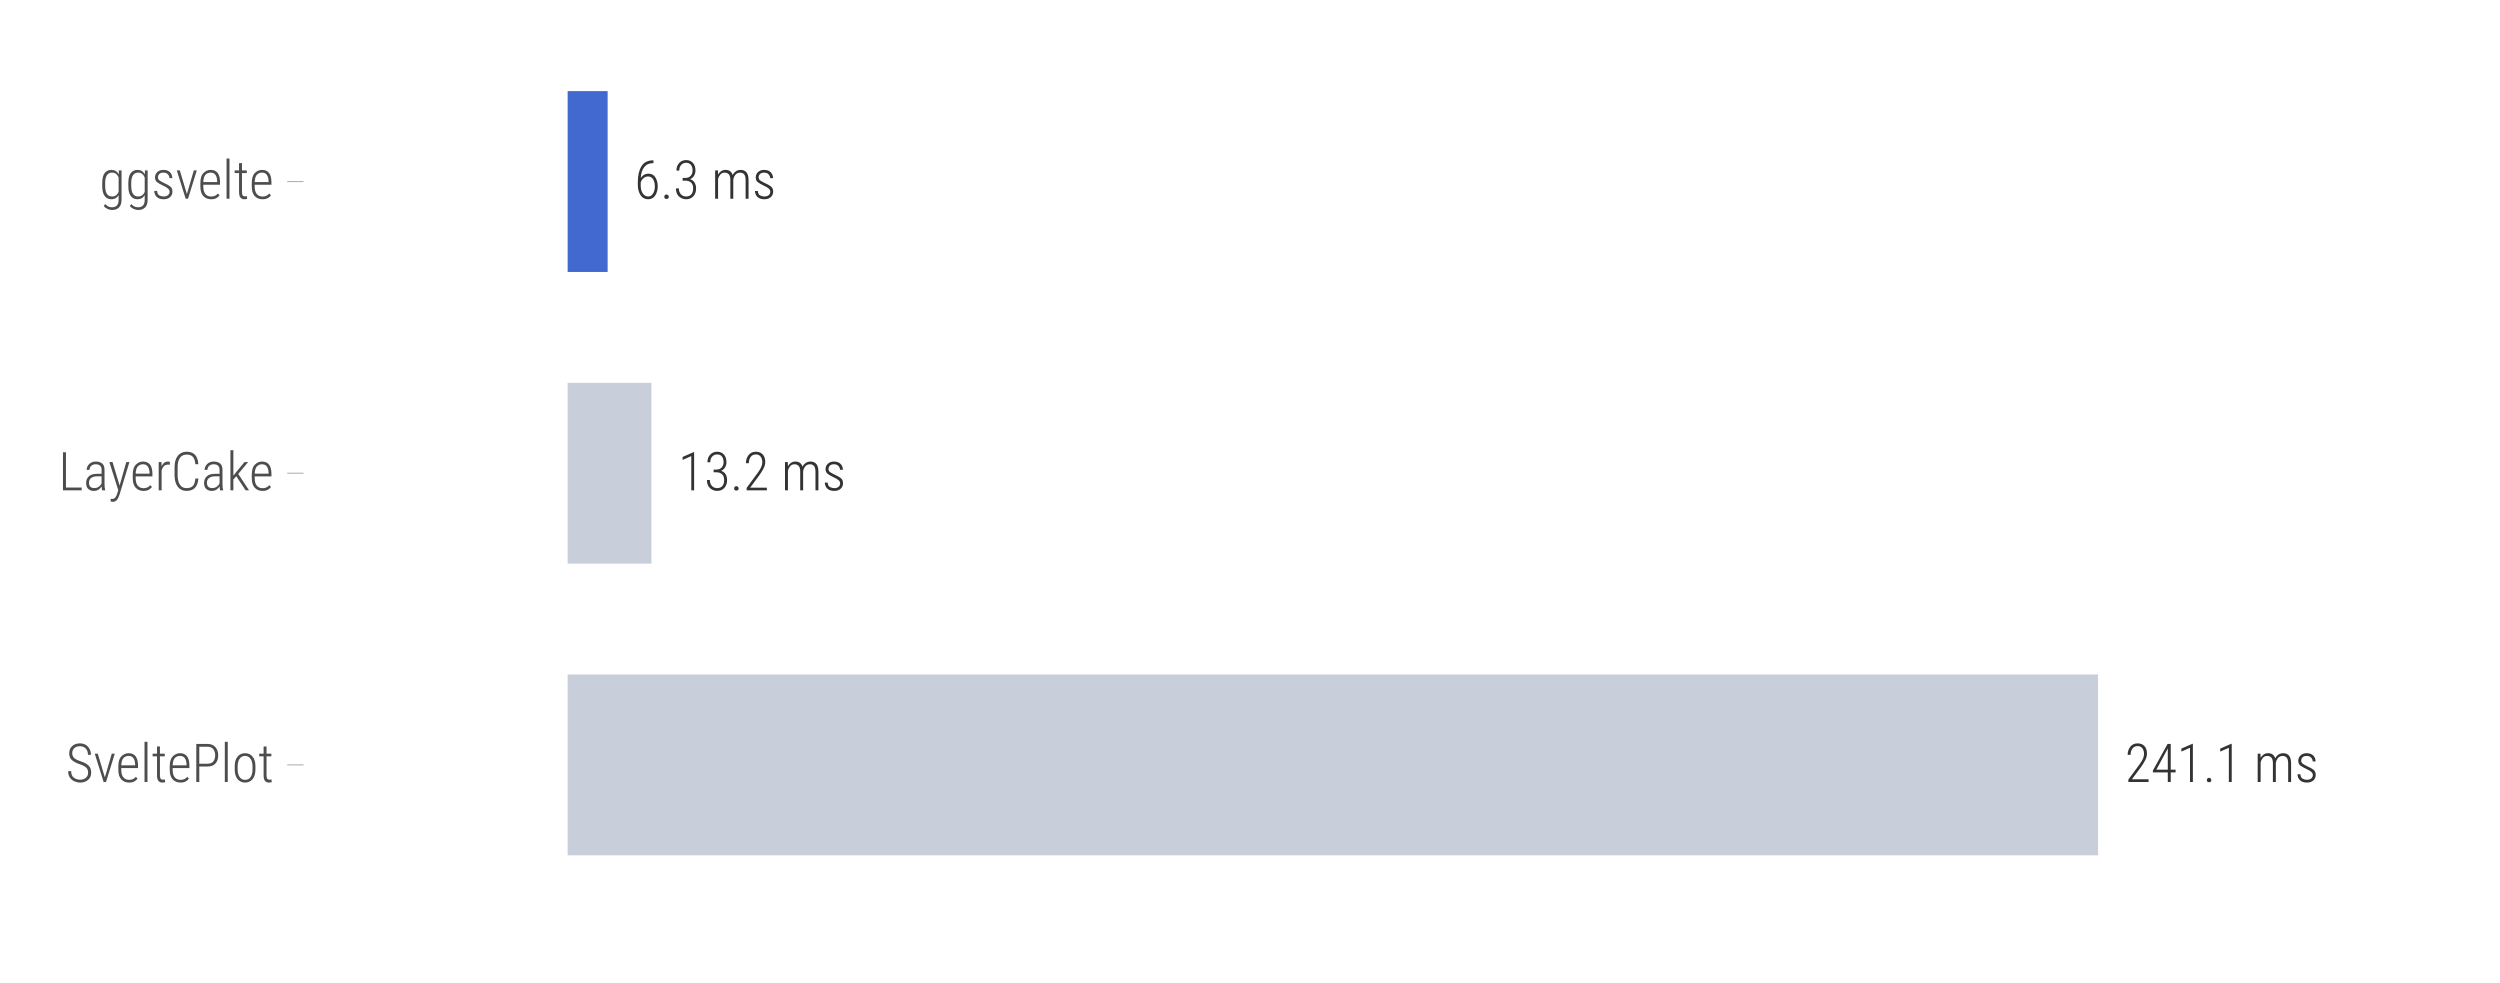
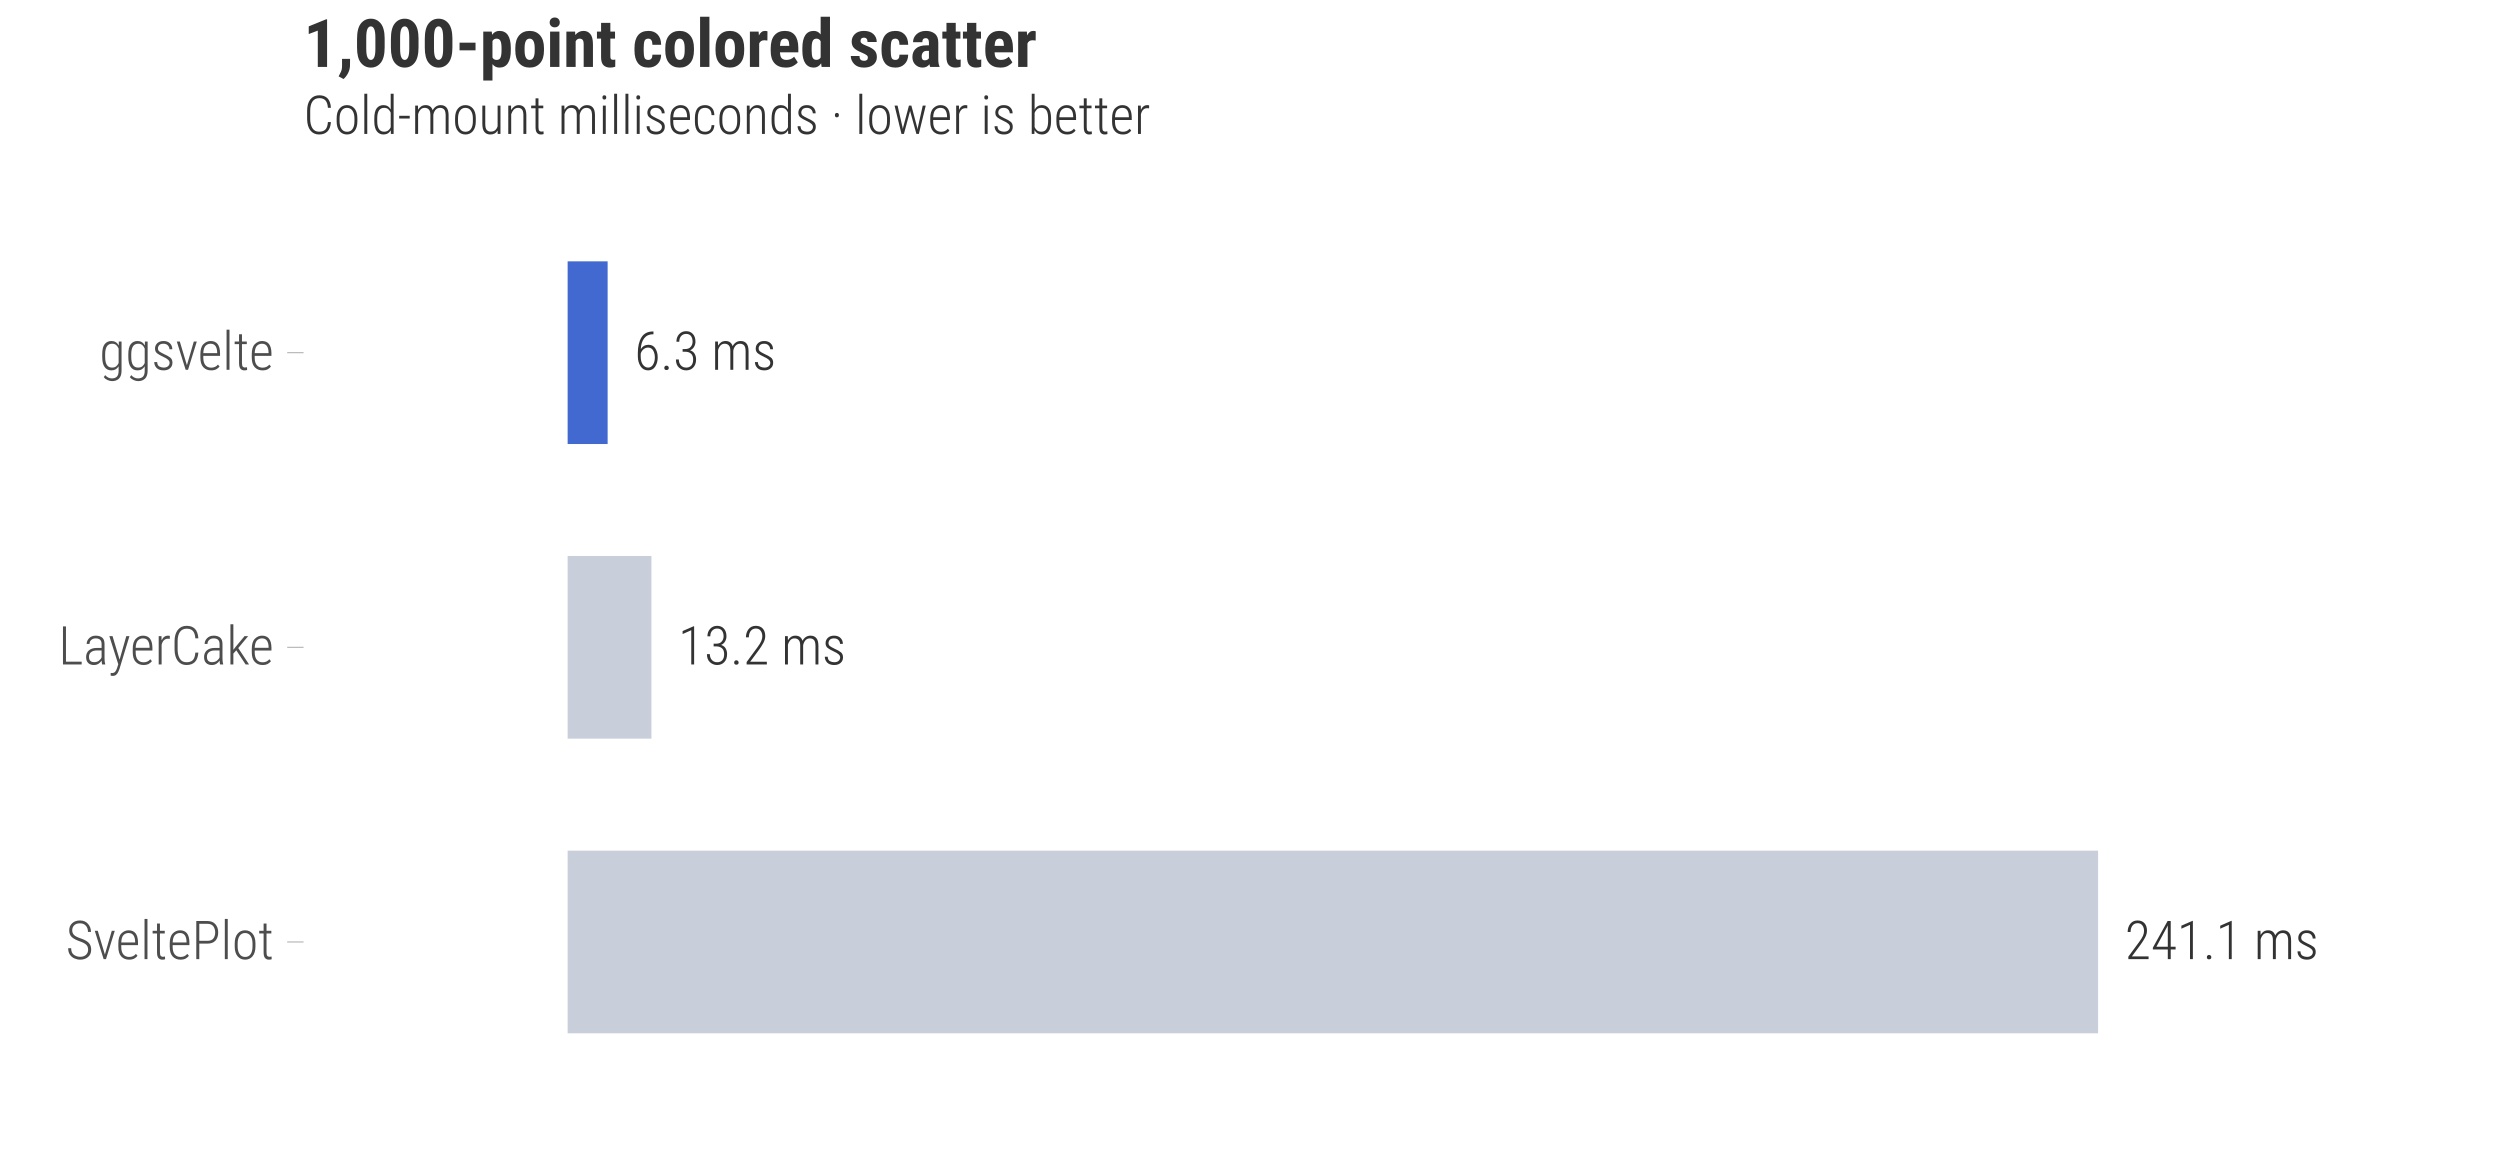
- <svg xmlns="http://www.w3.org/2000/svg" width="560" height="220" viewBox="0 0 560 220" role="img" aria-label="Bar chart of cold-mount time for a 1,000-point colored scatter: ggsvelte 6.3 ms, LayerCake 13.2 ms, SveltePlot 241.1 ms. Lower is better." class="gg-plot" font-family="&quot;Roboto Condensed&quot;, &quot;Arial Narrow&quot;, Arial, sans-serif" font-size="11" font-weight="300" text-rendering="optimizeLegibility" shape-rendering="geometricPrecision">
-   <rect class="gg-paper" width="560" height="220" fill="var(--gg-paper, #ffffff)" />
+ <svg xmlns="http://www.w3.org/2000/svg" width="560" height="260" viewBox="0 0 560 260" role="img" aria-label="Bar chart of cold-mount time for a 1,000-point colored scatter: ggsvelte 6.3 ms, LayerCake 13.2 ms, SveltePlot 241.1 ms. Lower is better." class="gg-plot" font-family="&quot;Roboto Condensed&quot;, &quot;Arial Narrow&quot;, Arial, sans-serif" font-size="11" font-weight="300" text-rendering="optimizeLegibility" shape-rendering="geometricPrecision">
+   <rect class="gg-paper" width="560" height="260" fill="var(--gg-paper, #ffffff)" />
+   <text class="gg-title" x="68" y="15" font-size="15" font-weight="700" fill="var(--gg-ink, #333333)">1,000-point colored scatter</text>
+   <text class="gg-subtitle" x="68" y="30" font-size="12" font-weight="300" fill="var(--gg-ink, #333333)">Cold-mount milliseconds · lower is better</text>
  <defs>
    <clipPath id="gg-clip-0">
-       <rect width="488" height="196" />
+       <rect width="488" height="198" />
    </clipPath>
  </defs>
-   <g class="gg-panel" data-panel="0" transform="translate(68,8)">
-     <rect class="gg-panel-background" width="488" height="196" fill="var(--gg-panel, #ffffff)" />
+   <g class="gg-panel" data-panel="0" transform="translate(68,46)">
+     <rect class="gg-panel-background" width="488" height="198" fill="var(--gg-panel, #ffffff)" />
    <g class="gg-grid" stroke="var(--gg-grid, transparent)" stroke-width="0.25" vector-effect="non-scaling-stroke">
-       <line x1="59.15" y1="0" x2="59.15" y2="196" />
-       <line x1="130.25" y1="0" x2="130.25" y2="196" />
-       <line x1="201.34" y1="0" x2="201.34" y2="196" />
-       <line x1="272.44" y1="0" x2="272.44" y2="196" />
-       <line x1="343.53" y1="0" x2="343.53" y2="196" />
-       <line x1="414.63" y1="0" x2="414.63" y2="196" />
-       <line x1="485.72" y1="0" x2="485.72" y2="196" />
-       <line x1="0" y1="163.33" x2="488" y2="163.33" />
-       <line x1="0" y1="98" x2="488" y2="98" />
-       <line x1="0" y1="32.67" x2="488" y2="32.67" />
+       <line x1="59.15" y1="0" x2="59.15" y2="198" />
+       <line x1="130.25" y1="0" x2="130.25" y2="198" />
+       <line x1="201.34" y1="0" x2="201.34" y2="198" />
+       <line x1="272.44" y1="0" x2="272.44" y2="198" />
+       <line x1="343.53" y1="0" x2="343.53" y2="198" />
+       <line x1="414.63" y1="0" x2="414.63" y2="198" />
+       <line x1="485.72" y1="0" x2="485.72" y2="198" />
+       <line x1="0" y1="165" x2="488" y2="165" />
+       <line x1="0" y1="99" x2="488" y2="99" />
+       <line x1="0" y1="33" x2="488" y2="33" />
    </g>
    <g class="gg-marks" clip-path="url(#gg-clip-0)">
      <g class="gg-batch gg-rects" data-layer="0">
-         <rect x="59.15" y="12.41" width="8.96" height="40.51" fill="#4269d0" />
-         <rect x="59.15" y="77.75" width="18.77" height="40.51" fill="#c9cfda" />
-         <rect x="59.15" y="143.08" width="342.82" height="40.51" fill="#c9cfda" />
+         <rect x="59.15" y="12.54" width="8.96" height="40.92" fill="#4269d0" />
+         <rect x="59.15" y="78.54" width="18.77" height="40.92" fill="#c9cfda" />
+         <rect x="59.15" y="144.54" width="342.82" height="40.92" fill="#c9cfda" />
      </g>
      <g class="gg-batch gg-glyphs" data-layer="1" font-size="12" text-anchor="start">
-         <text x="74.11" y="32.67" dy="0.32em" fill="var(--gg-ink, #333333)">6.3 ms</text>
-         <text x="83.92" y="98" dy="0.32em" fill="var(--gg-ink, #333333)">13.2 ms</text>
-         <text x="407.97" y="163.33" dy="0.32em" fill="var(--gg-ink, #333333)">241.1 ms</text>
+         <text x="74.11" y="33" dy="0.32em" fill="var(--gg-ink, #333333)">6.3 ms</text>
+         <text x="83.92" y="99" dy="0.32em" fill="var(--gg-ink, #333333)">13.2 ms</text>
+         <text x="407.97" y="165" dy="0.32em" fill="var(--gg-ink, #333333)">241.1 ms</text>
      </g>
    </g>
-     <rect class="gg-panel-border" width="488" height="196" fill="none" stroke="var(--gg-panelBorder, transparent)" stroke-width="0.5" vector-effect="non-scaling-stroke" />
+     <rect class="gg-panel-border" width="488" height="198" fill="none" stroke="var(--gg-panelBorder, transparent)" stroke-width="0.5" vector-effect="non-scaling-stroke" />
  </g>
-   <g class="gg-axis gg-axis-y" transform="translate(68,8)">
-     <g class="gg-tick" transform="translate(0,163.33)">
+   <g class="gg-axis gg-axis-y" transform="translate(68,46)">
+     <g class="gg-tick" transform="translate(0,165)">
      <line x2="-3.67" stroke="var(--gg-tickColor, #b3b3b3)" stroke-width="0.25" vector-effect="non-scaling-stroke" />
      <text x="-6.67" dy="0.32em" text-anchor="end" fill="var(--gg-axisText, #4d4d4d)" font-size="12" font-weight="300">SveltePlot</text>
    </g>
-     <g class="gg-tick" transform="translate(0,98)">
+     <g class="gg-tick" transform="translate(0,99)">
      <line x2="-3.67" stroke="var(--gg-tickColor, #b3b3b3)" stroke-width="0.25" vector-effect="non-scaling-stroke" />
      <text x="-6.67" dy="0.32em" text-anchor="end" fill="var(--gg-axisText, #4d4d4d)" font-size="12" font-weight="300">LayerCake</text>
    </g>
-     <g class="gg-tick" transform="translate(0,32.67)">
+     <g class="gg-tick" transform="translate(0,33)">
      <line x2="-3.67" stroke="var(--gg-tickColor, #b3b3b3)" stroke-width="0.25" vector-effect="non-scaling-stroke" />
      <text x="-6.67" dy="0.32em" text-anchor="end" fill="var(--gg-axisText, #4d4d4d)" font-size="12" font-weight="300">ggsvelte</text>
    </g>
  </g>
</svg>
